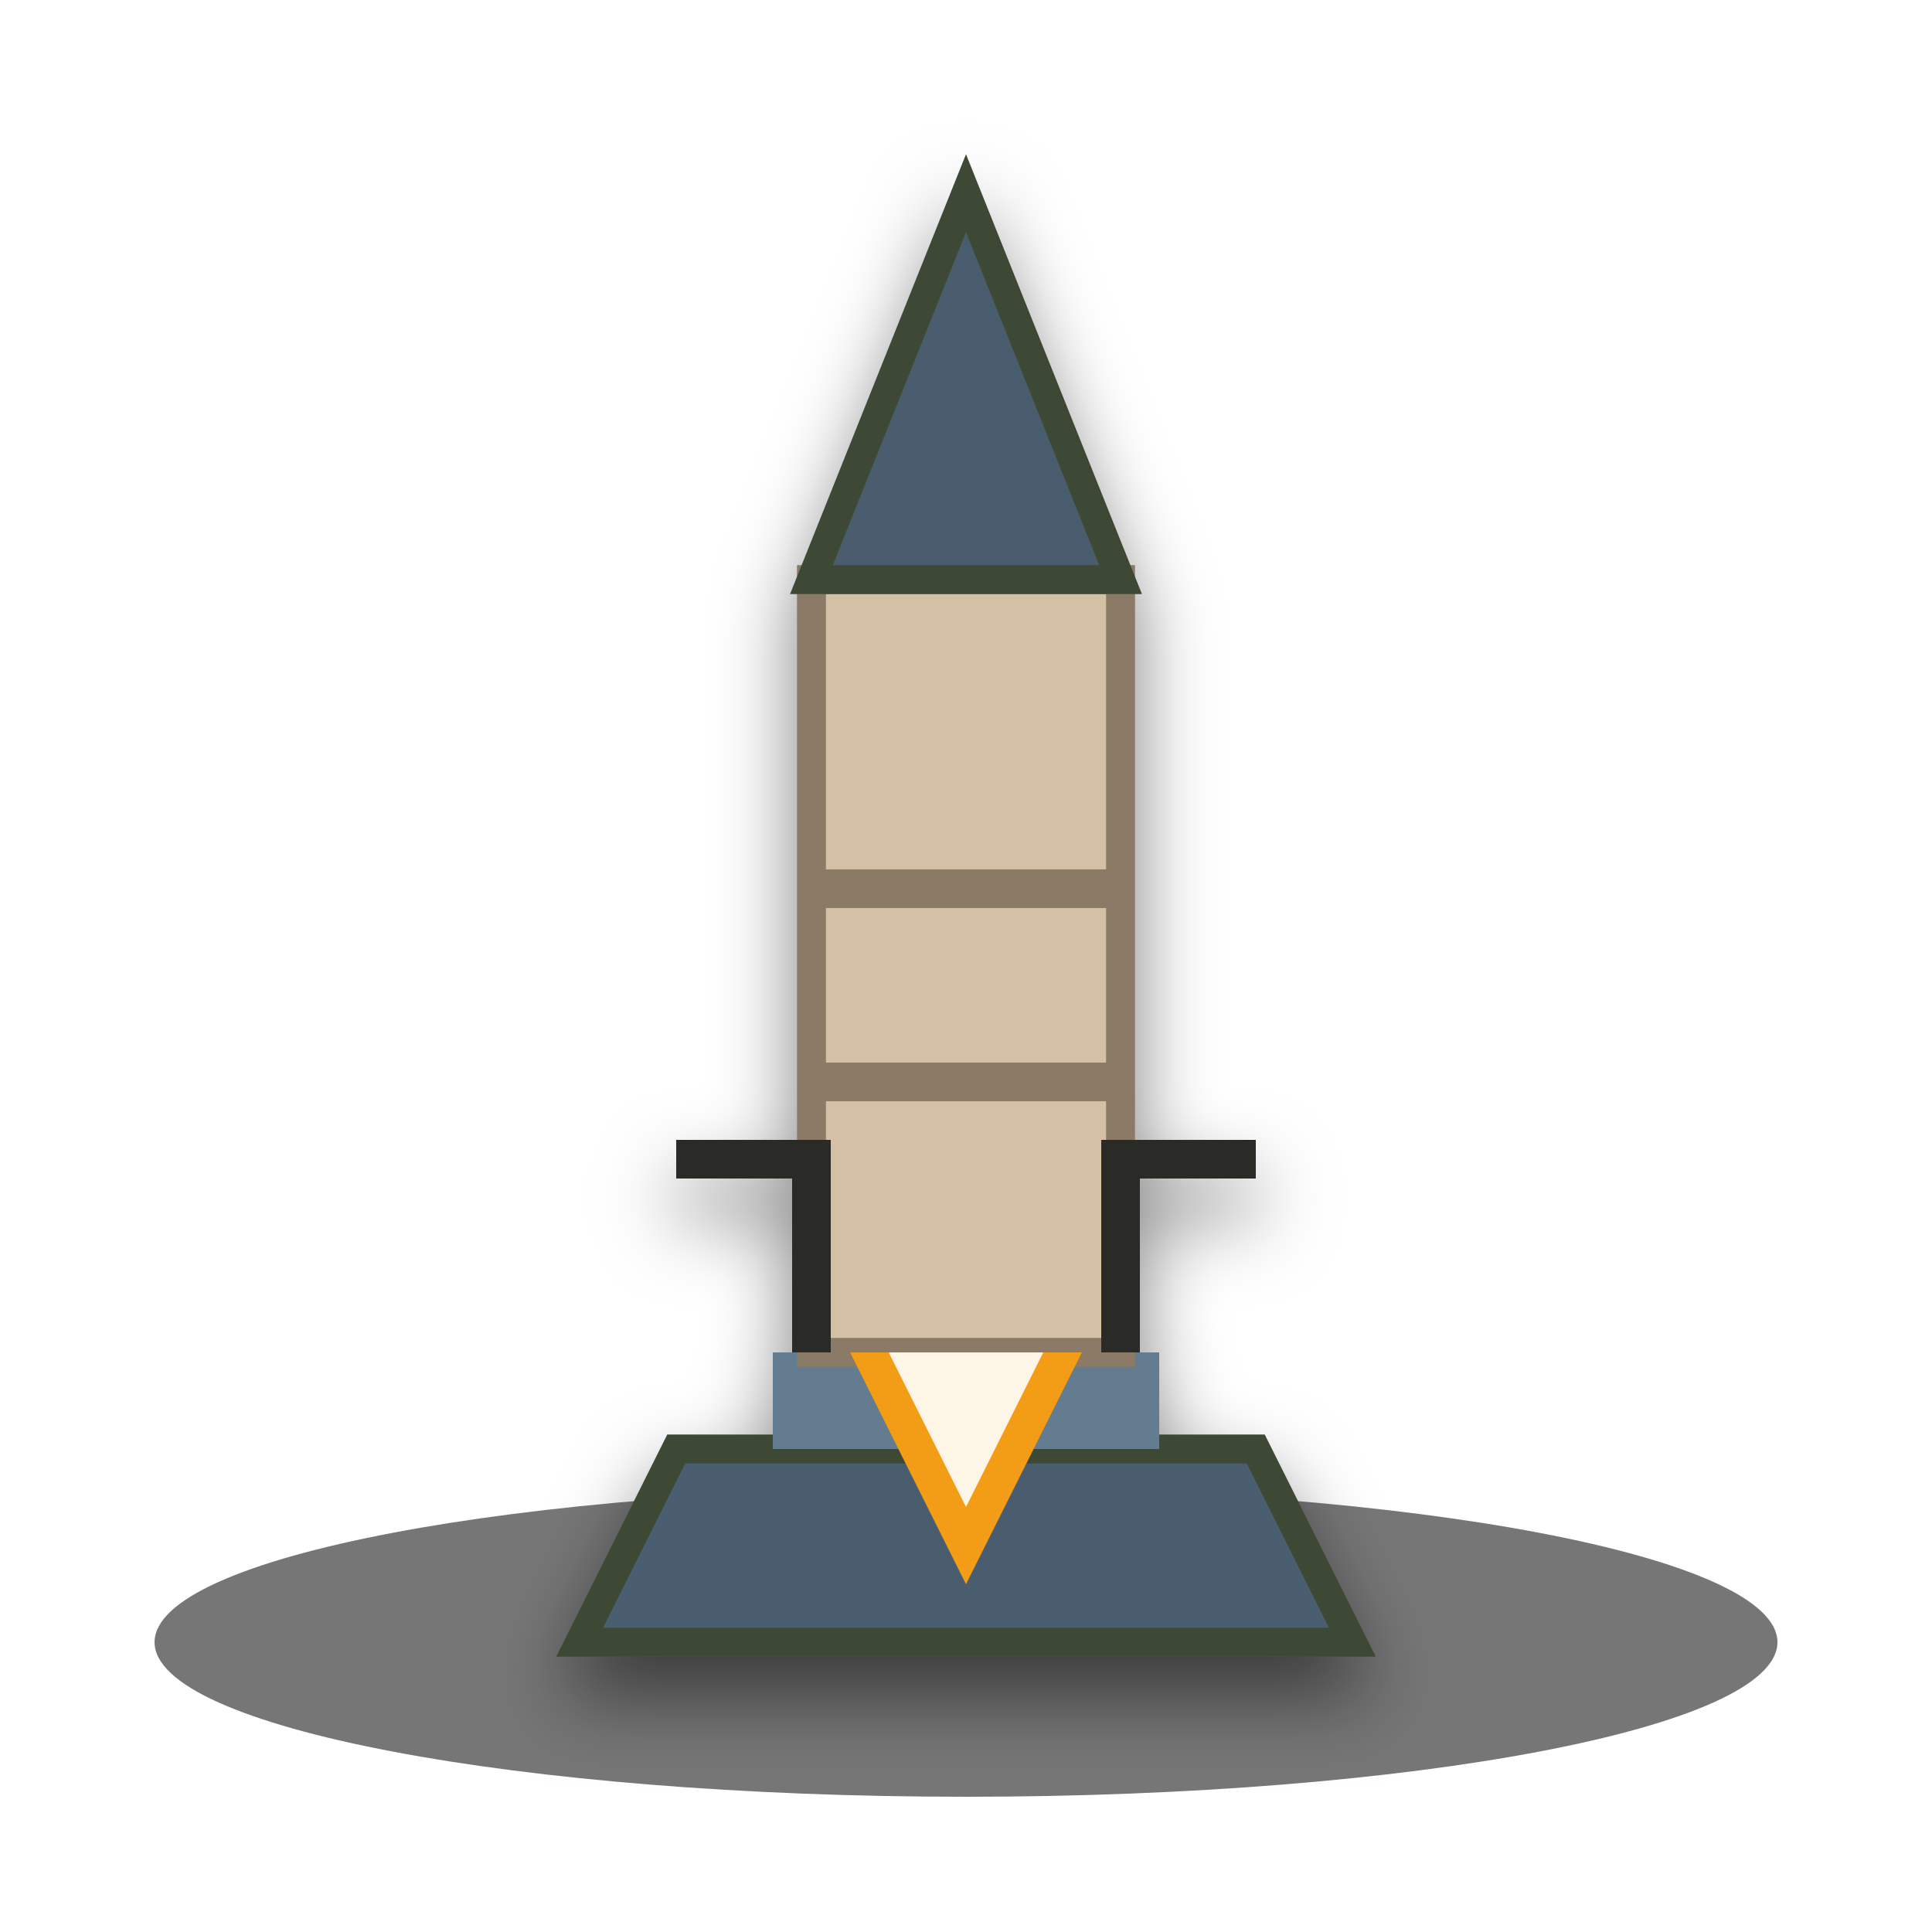
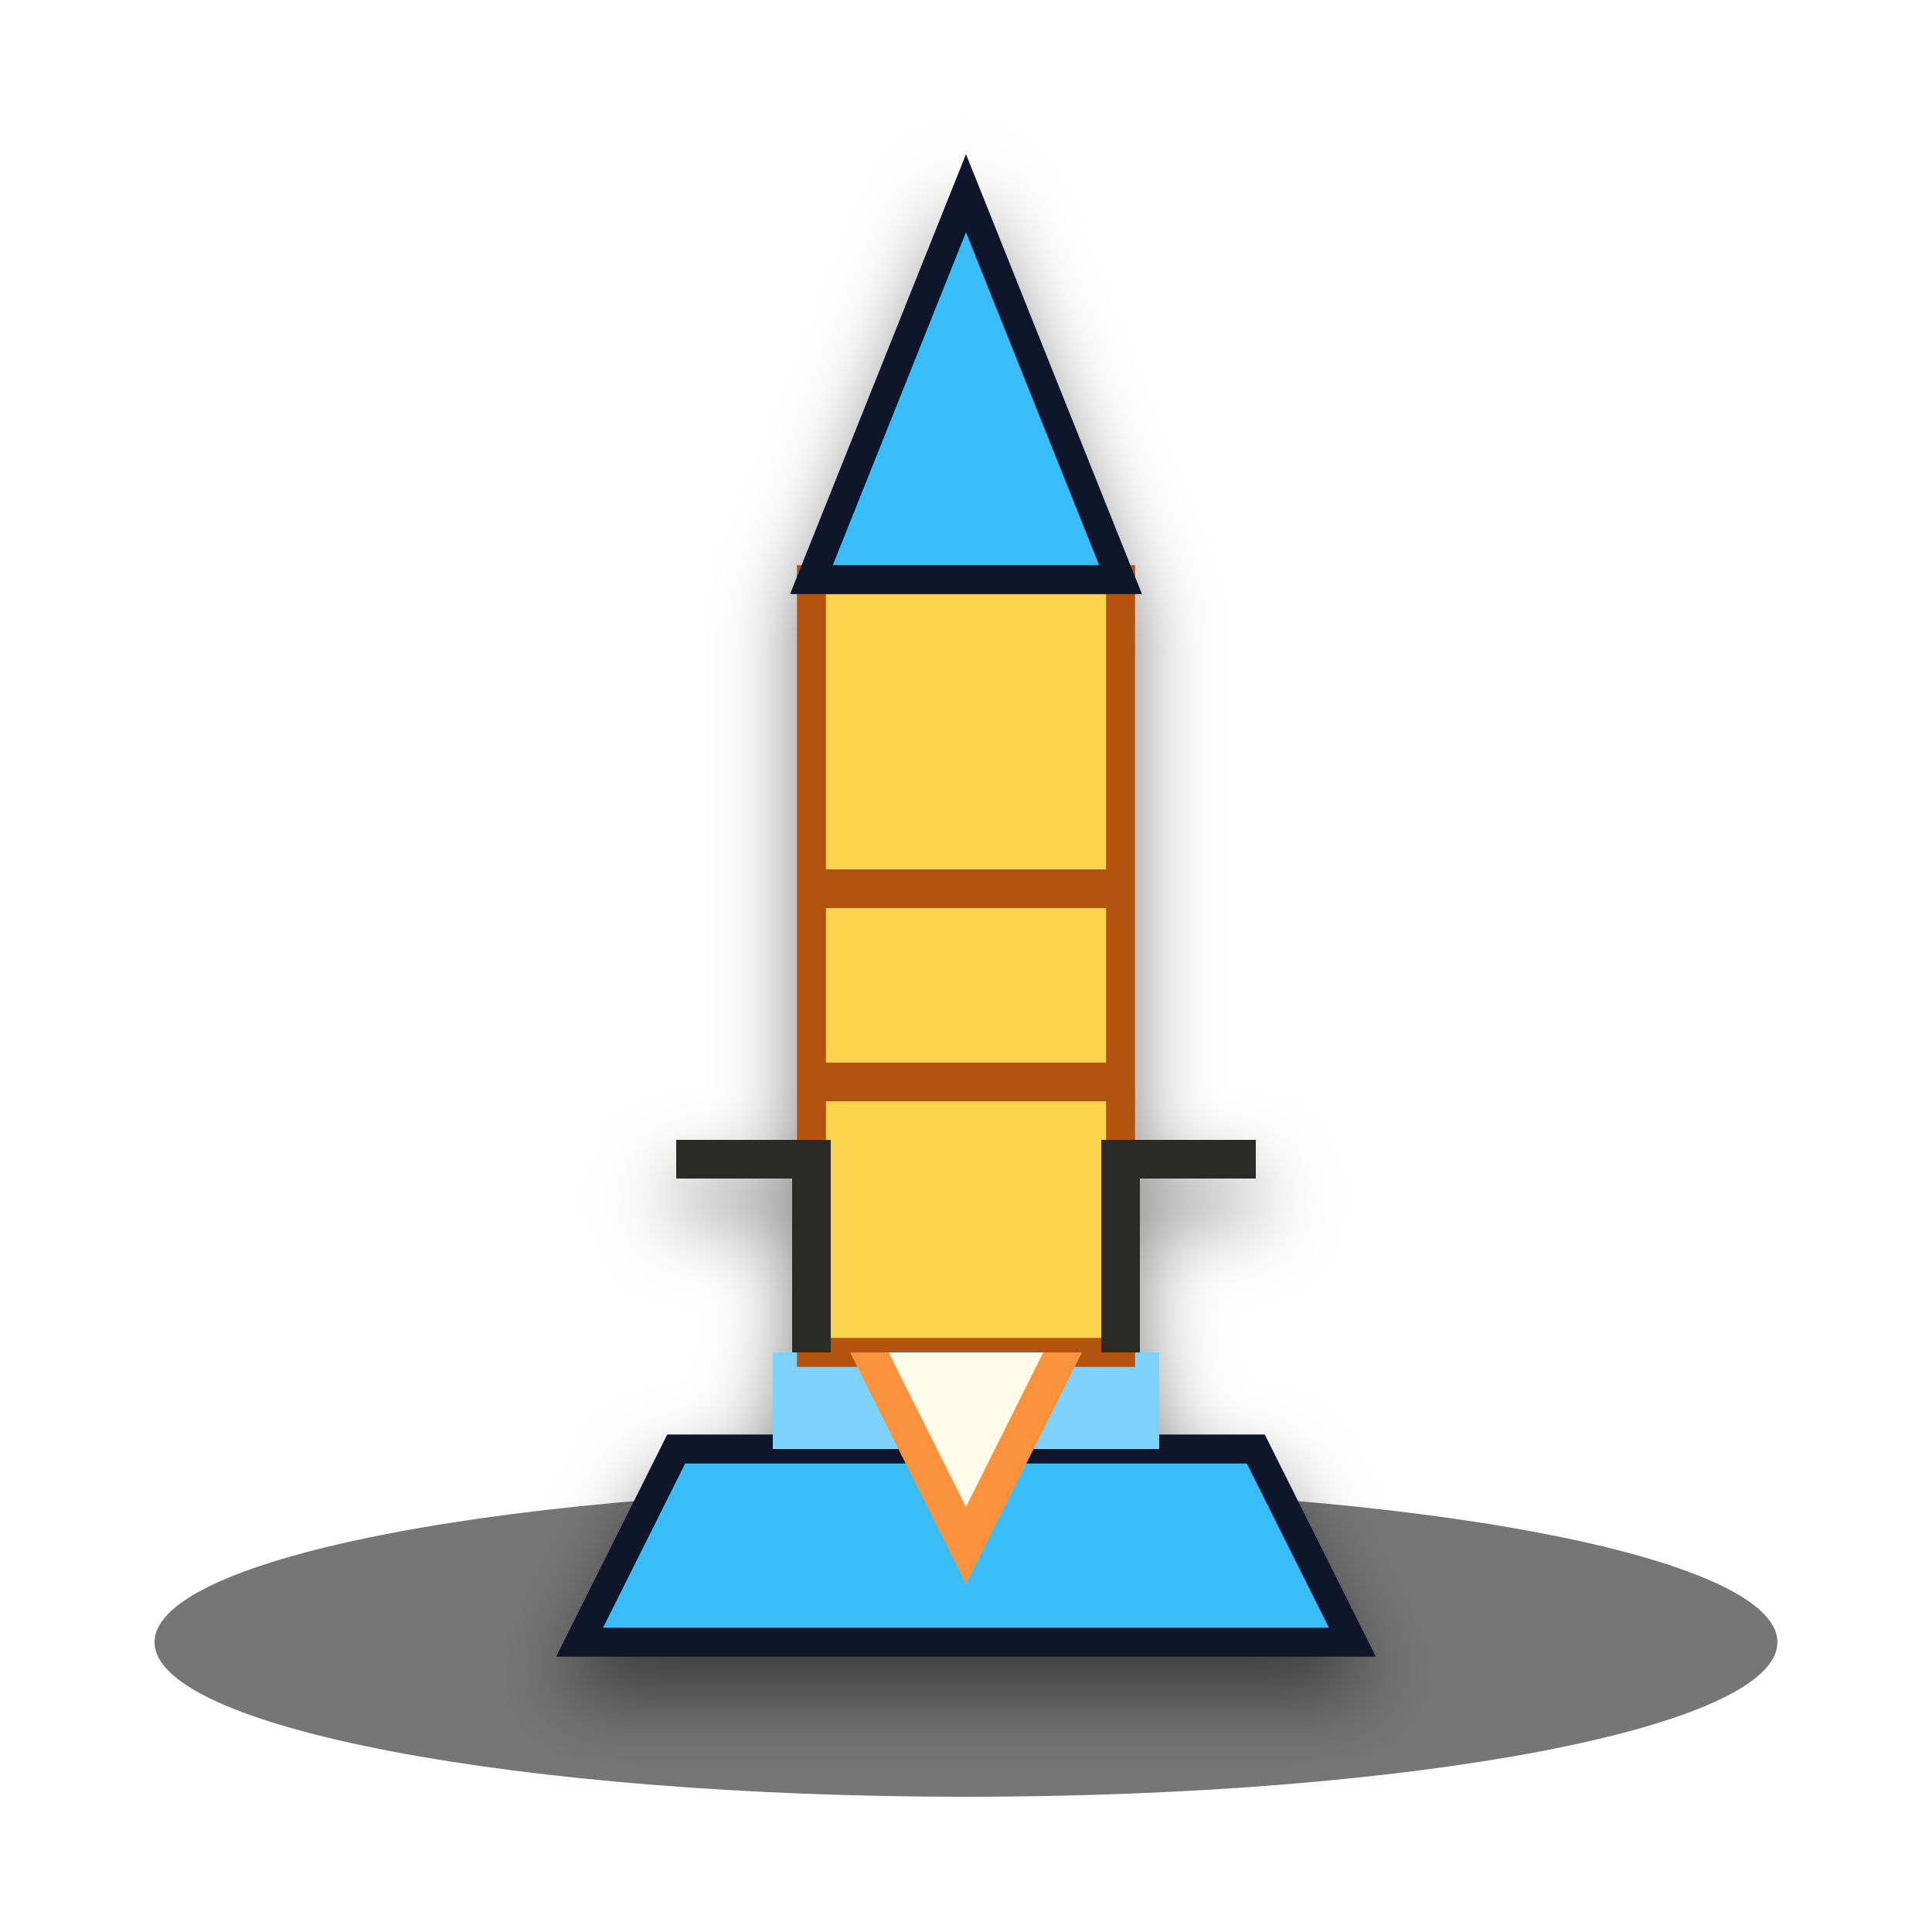
<svg xmlns="http://www.w3.org/2000/svg" viewBox="0 0 100 100">
  <defs>
    <filter id="shadow" x="-20%" y="-20%" width="140%" height="140%">
      <feDropShadow dx="0" dy="2" stdDeviation="2" flood-color="rgba(0,0,0,0.5)" />
    </filter>
  </defs>
  <ellipse cx="50" cy="85" rx="42" ry="8" fill="#1a1a1a" opacity="0.6" />
  <g filter="url(#shadow)">
-     <path d="M 35 75 L 65 75 L 70 85 L 30 85 Z" fill="#4a5d6e" stroke="#3d4a35" stroke-width="1.5" />
-     <rect x="40" y="70" width="20" height="5" fill="#647b8f" />
-     <rect x="42" y="30" width="16" height="40" fill="#d4c0a5" stroke="#8b7a65" stroke-width="1.5" />
-     <rect x="42" y="55" width="16" height="2" fill="#8b7a65" />
-     <rect x="42" y="45" width="16" height="2" fill="#8b7a65" />
-     <path d="M 42 30 L 50 10 L 58 30 Z" fill="#4a5d6e" stroke="#3d4a35" stroke-width="1.5" />
-     <path d="M 44 70 L 50 82 L 56 70 Z" fill="#f39c12" />
-     <path d="M 46 70 L 50 78 L 54 70 Z" fill="#fdf5e6" />
+     <path d="M 35 75 L 65 75 L 70 85 L 30 85 Z" fill="#38bdf8" stroke="#0f172a" stroke-width="1.5" />
+     <rect x="40" y="70" width="20" height="5" fill="#7dd3fc" />
+     <rect x="42" y="30" width="16" height="40" fill="#fcd34d" stroke="#b45309" stroke-width="1.5" />
+     <rect x="42" y="55" width="16" height="2" fill="#b45309" />
+     <rect x="42" y="45" width="16" height="2" fill="#b45309" />
+     <path d="M 42 30 L 50 10 L 58 30 Z" fill="#38bdf8" stroke="#0f172a" stroke-width="1.5" />
+     <path d="M 44 70 L 50 82 L 56 70 Z" fill="#fb923c" />
+     <path d="M 46 70 L 50 78 L 54 70 Z" fill="#fffbeb" />
    <path d="M 35 60 L 42 60 L 42 70 M 65 60 L 58 60 L 58 70" fill="none" stroke="#2c2a26" stroke-width="2" />
  </g>
</svg>
